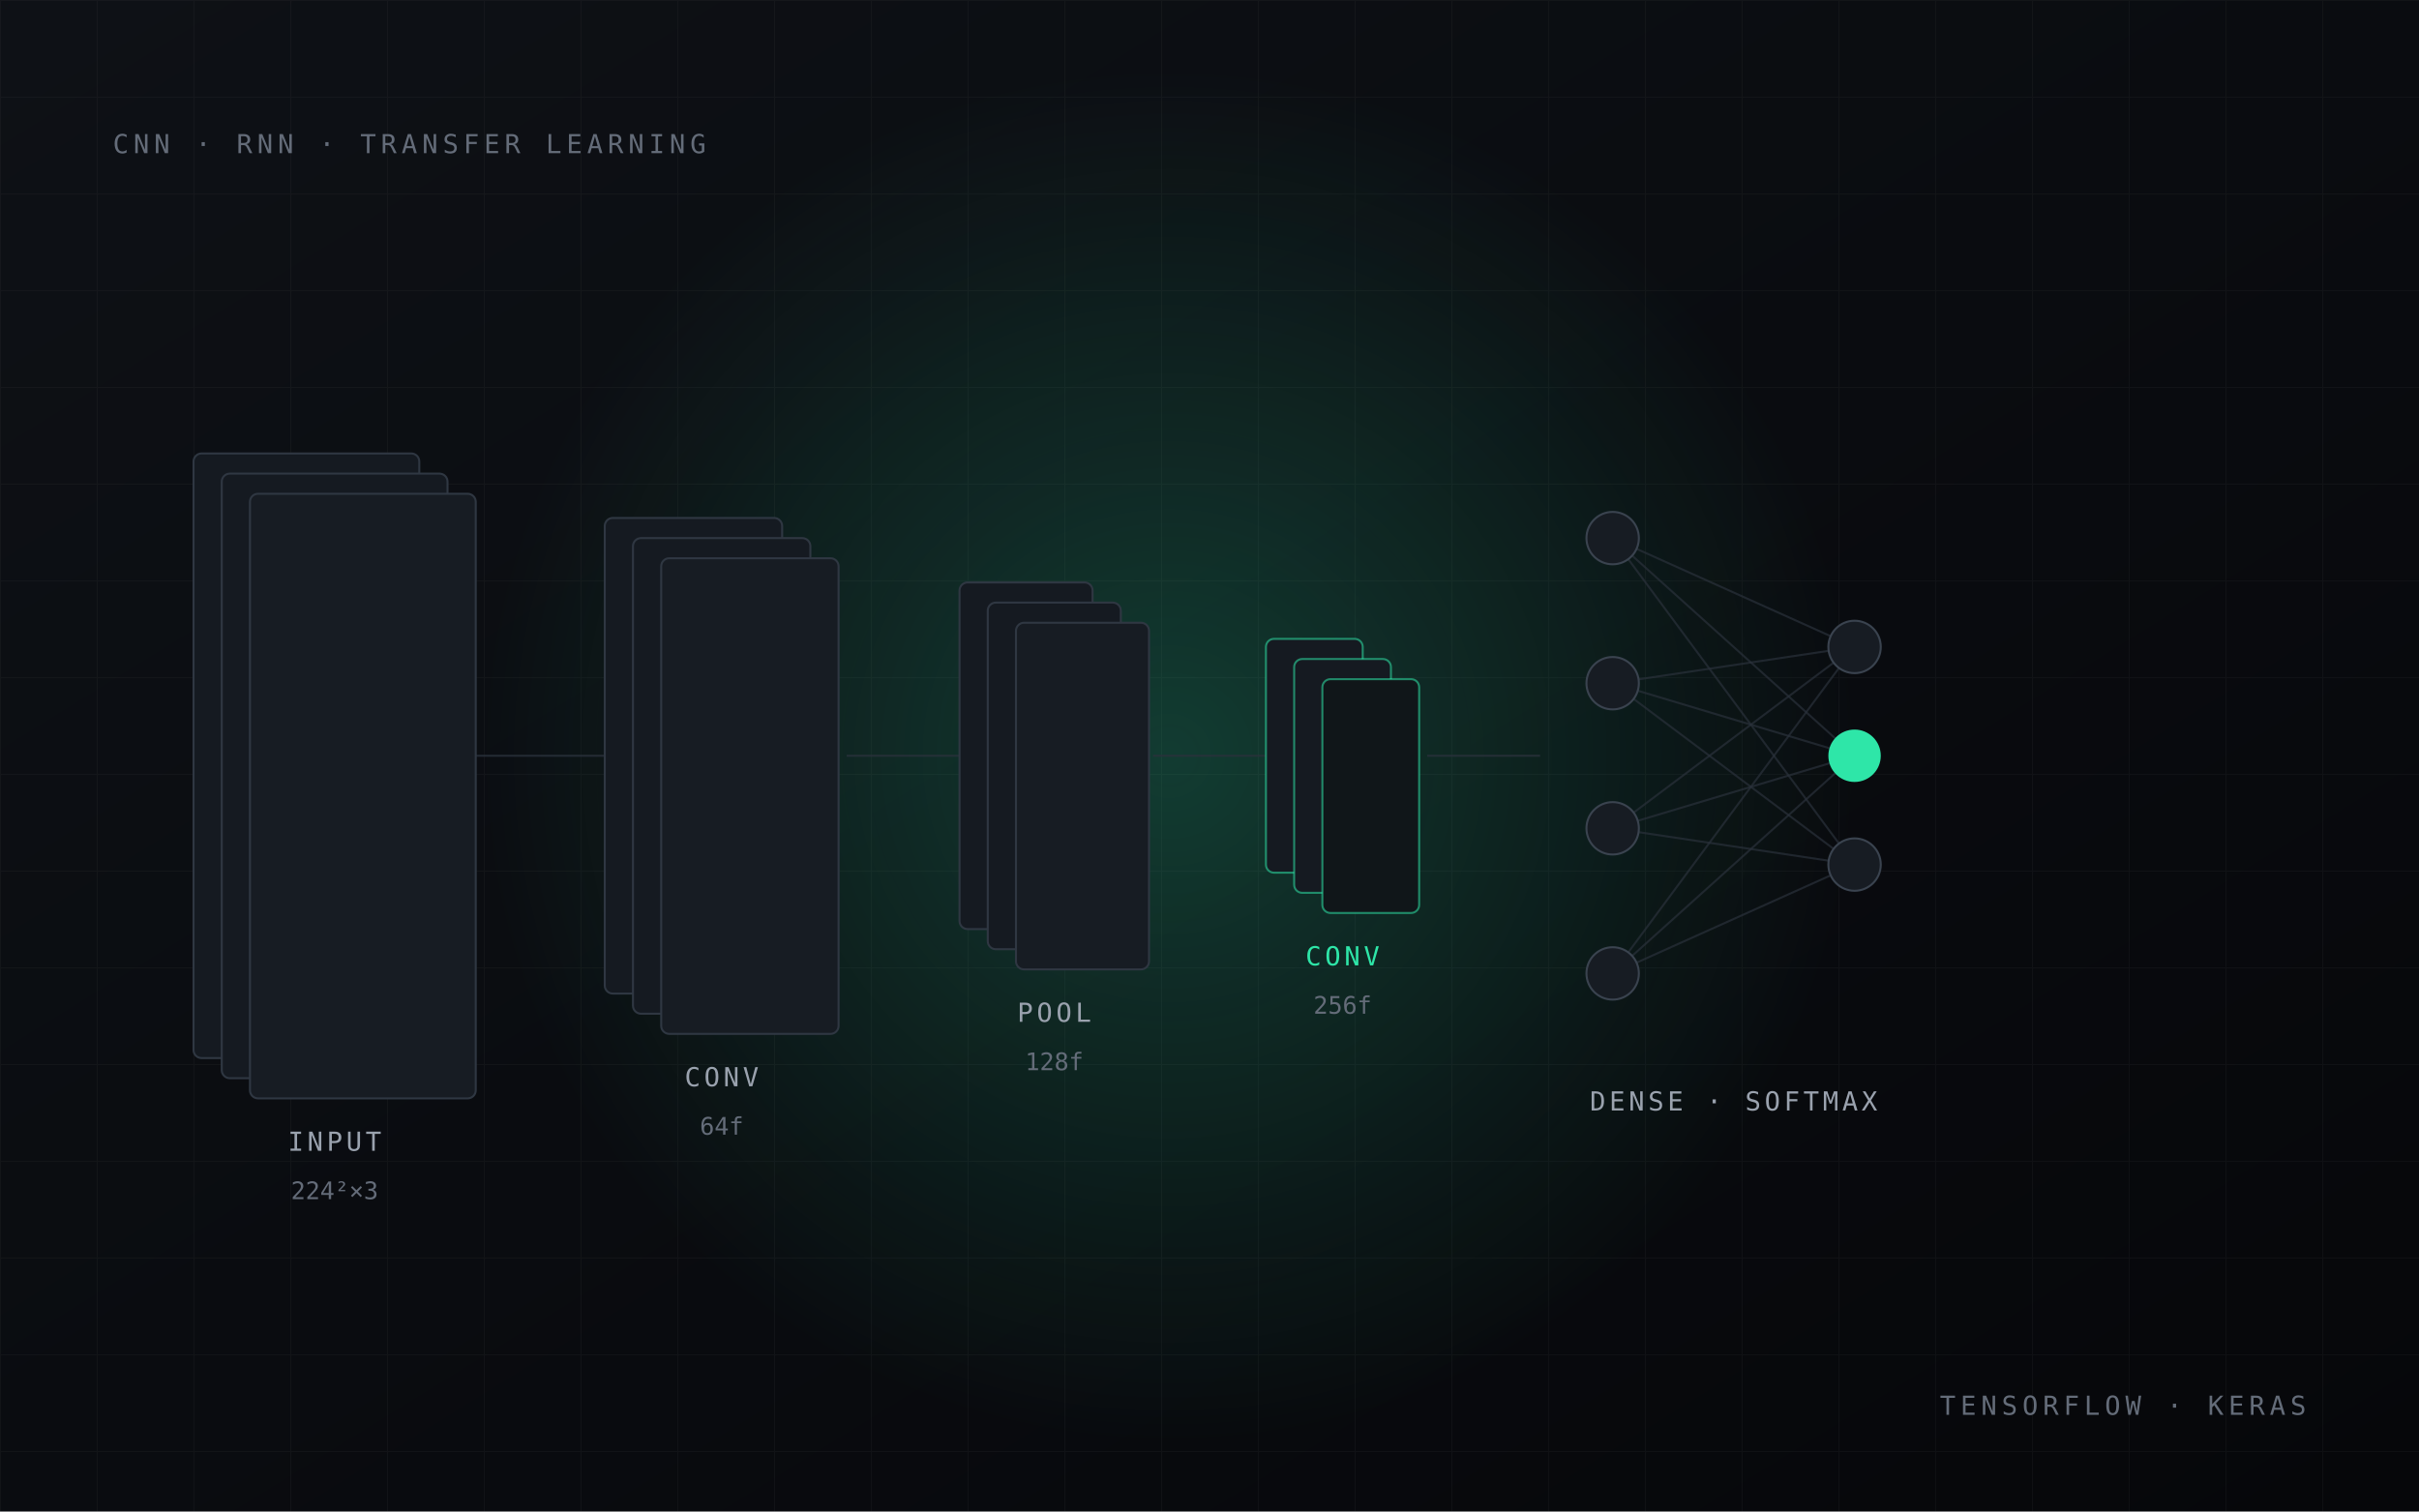
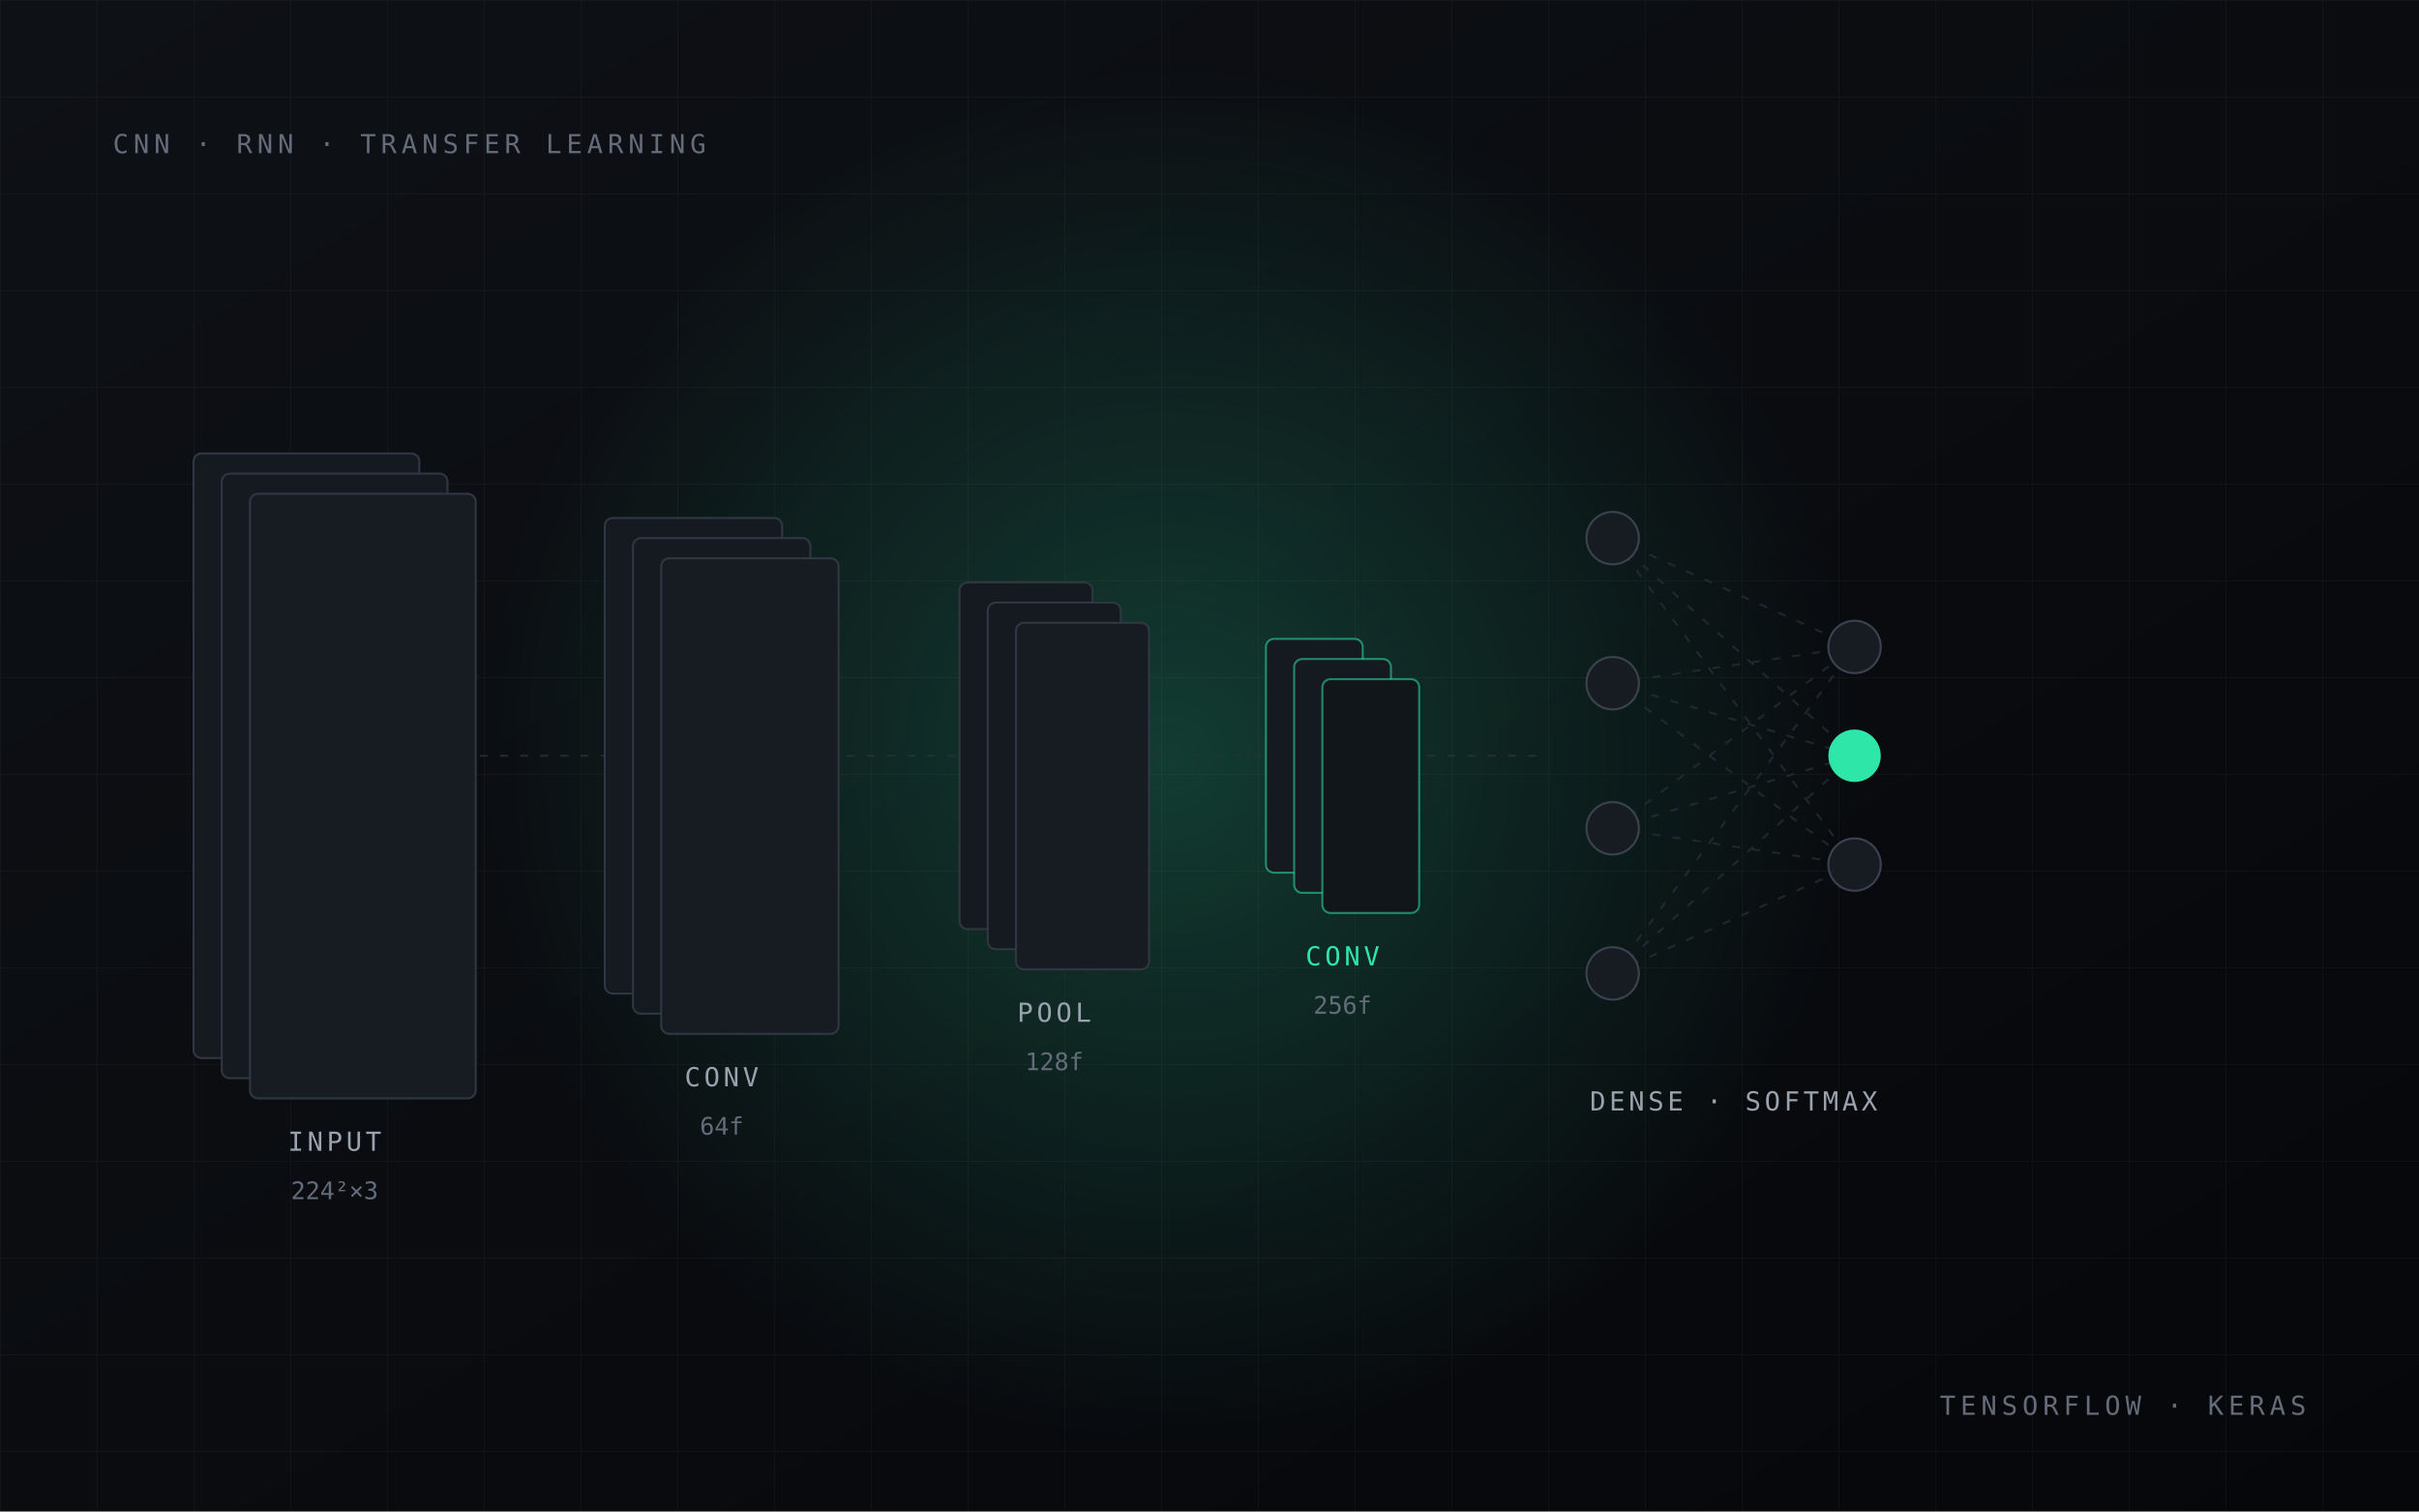
<svg xmlns="http://www.w3.org/2000/svg" viewBox="0 0 1200 750" role="img" aria-label="Convolutional network: stacked feature-map volumes narrowing into a dense classifier">
+   <style>
+     @keyframes dashflow { to { stroke-dashoffset: -40; } }
+     @keyframes pulse { 0%,100% { opacity:.16 } 50% { opacity:.5 } }
+     @keyframes blink { 0%,100% { opacity:1 } 50% { opacity:.3 } }
+     @keyframes bar { 0%,100% { transform:scaleY(.55) } 50% { transform:scaleY(1) } }
+     @keyframes glow { 0%,100% { opacity:.55 } 50% { opacity:1 } }
+     @keyframes wk { 0%,100% { opacity:.72 } 50% { opacity:1 } }
+     @keyframes ring { 0%,100% { opacity:.45 } 50% { opacity:1 } }
+     @keyframes evals { 0%,100% { transform:scaleY(.9) } 50% { transform:scaleY(1.06) } }
+     .flow { animation: dashflow 1.5s linear infinite; }
+     .flow-slow { animation: dashflow 3s linear infinite; }
+     .pulse { animation: pulse 3.6s ease-in-out infinite; }
+     .blink { animation: blink 2.2s ease-in-out infinite; }
+     .glow { animation: glow 2.8s ease-in-out infinite; }
+     .wk { animation: wk 3s ease-in-out infinite; }
+     .ring { animation: ring 4.2s ease-in-out infinite; }
+     .bar { transform-box: fill-box; transform-origin: center; animation: bar 1.9s ease-in-out infinite; }
+     .evalbar { transform-box: fill-box; transform-origin: top center; animation: evals 4.5s ease-in-out infinite; }
+     @media (prefers-reduced-motion: reduce) { * { animation: none !important; } }
+   </style>
  <defs>
    <linearGradient id="dl-bg" x1="0" y1="0" x2="1" y2="1">
      <stop offset="0" stop-color="#0E1116" />
      <stop offset="1" stop-color="#06070A" />
    </linearGradient>
    <pattern id="dl-grid" width="48" height="48" patternUnits="userSpaceOnUse">
      <path d="M48 0H0V48" fill="none" stroke="#FFFFFF" stroke-opacity=".035" stroke-width="1" />
    </pattern>
    <radialGradient id="dl-glow" cx=".5" cy=".5" r=".5">
      <stop offset="0" stop-color="#2EE6A8" stop-opacity=".22" />
      <stop offset="1" stop-color="#2EE6A8" stop-opacity="0" />
    </radialGradient>
  </defs>
  <rect width="1200" height="750" fill="url(#dl-bg)" />
  <rect width="1200" height="750" fill="url(#dl-grid)" />
-   <circle cx="580" cy="375" r="340" fill="url(#dl-glow)" />
-   <g stroke="#2A313B" stroke-opacity=".8" stroke-width="1">
-     <path d="M228 375 H 300" />
-     <path d="M420 375 H 476" />
-     <path d="M572 375 H 628" />
-     <path d="M708 375 H 764" />
+   <circle class="glow" cx="580" cy="375" r="340" fill="url(#dl-glow)" />
+   <g stroke="#2A313B" stroke-opacity=".8" stroke-width="1" stroke-dasharray="4 6">
+     <path class="flow" d="M228 375 H 300" />
+     <path class="flow" style="animation-delay:.3s" d="M420 375 H 476" />
+     <path class="flow" style="animation-delay:.6s" d="M572 375 H 628" />
+     <path class="flow" style="animation-delay:.9s" d="M708 375 H 764" />
  </g>
  <g transform="translate(96 375)">
    <g fill="#151A21" stroke="#2F3742">
      <rect x="0" y="-150" width="112" height="300" rx="4" />
      <rect x="14" y="-140" width="112" height="300" rx="4" />
      <rect x="28" y="-130" width="112" height="300" rx="4" fill="#171C23" />
    </g>
    <text x="70" y="196" text-anchor="middle" font-family="ui-monospace,'JetBrains Mono',monospace" font-size="13" letter-spacing="1.8" fill="#9AA2AE">INPUT</text>
    <text x="70" y="220" text-anchor="middle" font-family="ui-monospace,'JetBrains Mono',monospace" font-size="12" fill="#646C79">224²×3</text>
  </g>
  <g transform="translate(300 375)">
    <g fill="#151A21" stroke="#2F3742">
      <rect x="0" y="-118" width="88" height="236" rx="4" />
      <rect x="14" y="-108" width="88" height="236" rx="4" />
      <rect x="28" y="-98" width="88" height="236" rx="4" fill="#171C23" />
    </g>
    <text x="58" y="164" text-anchor="middle" font-family="ui-monospace,'JetBrains Mono',monospace" font-size="13" letter-spacing="1.8" fill="#9AA2AE">CONV</text>
    <text x="58" y="188" text-anchor="middle" font-family="ui-monospace,'JetBrains Mono',monospace" font-size="12" fill="#646C79">64f</text>
  </g>
  <g transform="translate(476 375)">
    <g fill="#151A21" stroke="#2F3742">
      <rect x="0" y="-86" width="66" height="172" rx="4" />
      <rect x="14" y="-76" width="66" height="172" rx="4" />
      <rect x="28" y="-66" width="66" height="172" rx="4" fill="#171C23" />
    </g>
    <text x="47" y="132" text-anchor="middle" font-family="ui-monospace,'JetBrains Mono',monospace" font-size="13" letter-spacing="1.8" fill="#9AA2AE">POOL</text>
    <text x="47" y="156" text-anchor="middle" font-family="ui-monospace,'JetBrains Mono',monospace" font-size="12" fill="#646C79">128f</text>
  </g>
  <g transform="translate(628 375)">
-     <g fill="#151A21" stroke="#2EE6A8" stroke-opacity=".55">
+     <g class="glow" fill="#151A21" stroke="#2EE6A8" stroke-opacity=".55">
      <rect x="0" y="-58" width="48" height="116" rx="4" />
      <rect x="14" y="-48" width="48" height="116" rx="4" />
      <rect x="28" y="-38" width="48" height="116" rx="4" fill="#101619" />
    </g>
    <text x="38" y="104" text-anchor="middle" font-family="ui-monospace,'JetBrains Mono',monospace" font-size="13" letter-spacing="1.8" fill="#2EE6A8">CONV</text>
    <text x="38" y="128" text-anchor="middle" font-family="ui-monospace,'JetBrains Mono',monospace" font-size="12" fill="#646C79">256f</text>
  </g>
  <g transform="translate(800 375)">
-     <g stroke="#2A313B" stroke-width="1" stroke-opacity=".7">
+     <g class="flow-slow" stroke="#2A313B" stroke-width="1" stroke-opacity=".7" stroke-dasharray="4 6">
      <path d="M0 -108 L 120 -54" />
      <path d="M0 -108 L 120 0" />
      <path d="M0 -108 L 120 54" />
      <path d="M0 -36 L 120 -54" />
      <path d="M0 -36 L 120 0" />
      <path d="M0 -36 L 120 54" />
      <path d="M0 36 L 120 -54" />
      <path d="M0 36 L 120 0" />
      <path d="M0 36 L 120 54" />
      <path d="M0 108 L 120 -54" />
      <path d="M0 108 L 120 0" />
      <path d="M0 108 L 120 54" />
    </g>
    <g fill="#171C23" stroke="#3A434F">
      <circle cx="0" cy="-108" r="13" />
      <circle cx="0" cy="-36" r="13" />
      <circle cx="0" cy="36" r="13" />
      <circle cx="0" cy="108" r="13" />
    </g>
    <g fill="#171C23" stroke="#3A434F">
      <circle cx="120" cy="-54" r="13" />
      <circle cx="120" cy="54" r="13" />
    </g>
-     <circle cx="120" cy="0" r="13" fill="#2EE6A8" />
+     <circle class="blink" cx="120" cy="0" r="13" fill="#2EE6A8" />
    <text x="60" y="176" text-anchor="middle" font-family="ui-monospace,'JetBrains Mono',monospace" font-size="13" letter-spacing="1.8" fill="#9AA2AE">DENSE · SOFTMAX</text>
  </g>
  <g font-family="ui-monospace,'JetBrains Mono',monospace" font-size="13" letter-spacing="2.4" fill="#646C79">
    <text x="56" y="76">CNN · RNN · TRANSFER LEARNING</text>
    <text x="1144" y="702" text-anchor="end">TENSORFLOW · KERAS</text>
  </g>
</svg>
